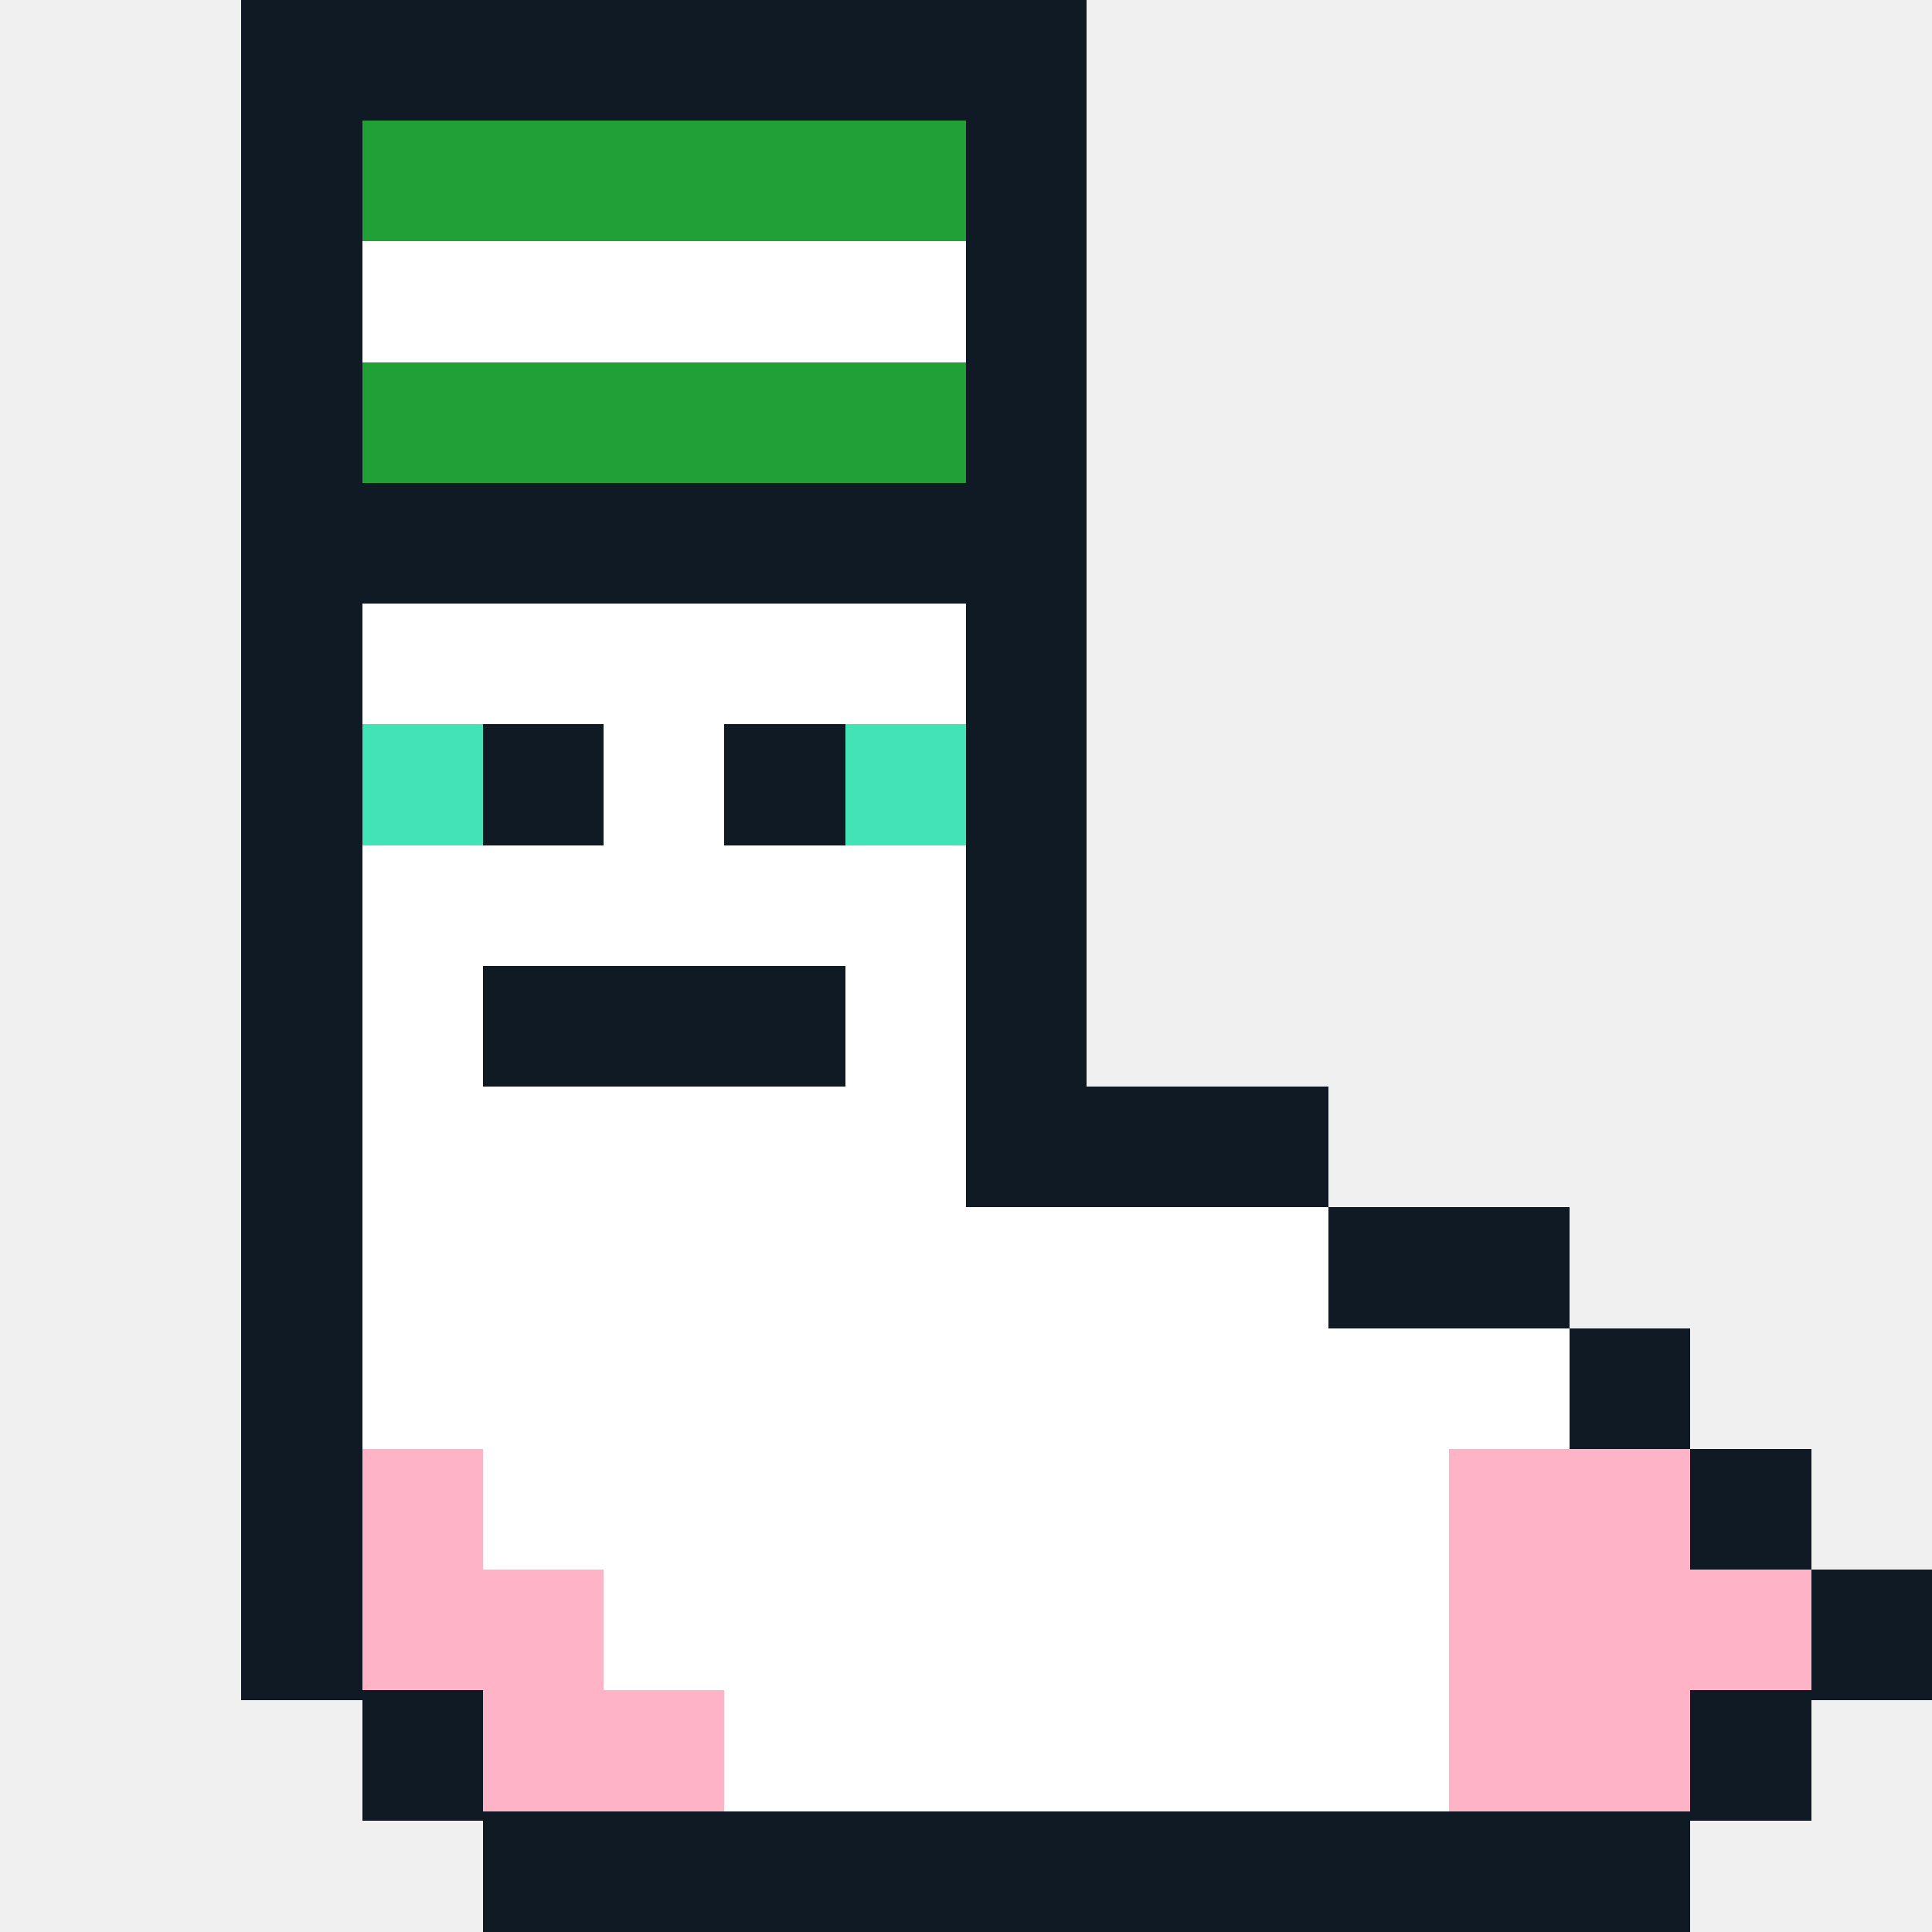
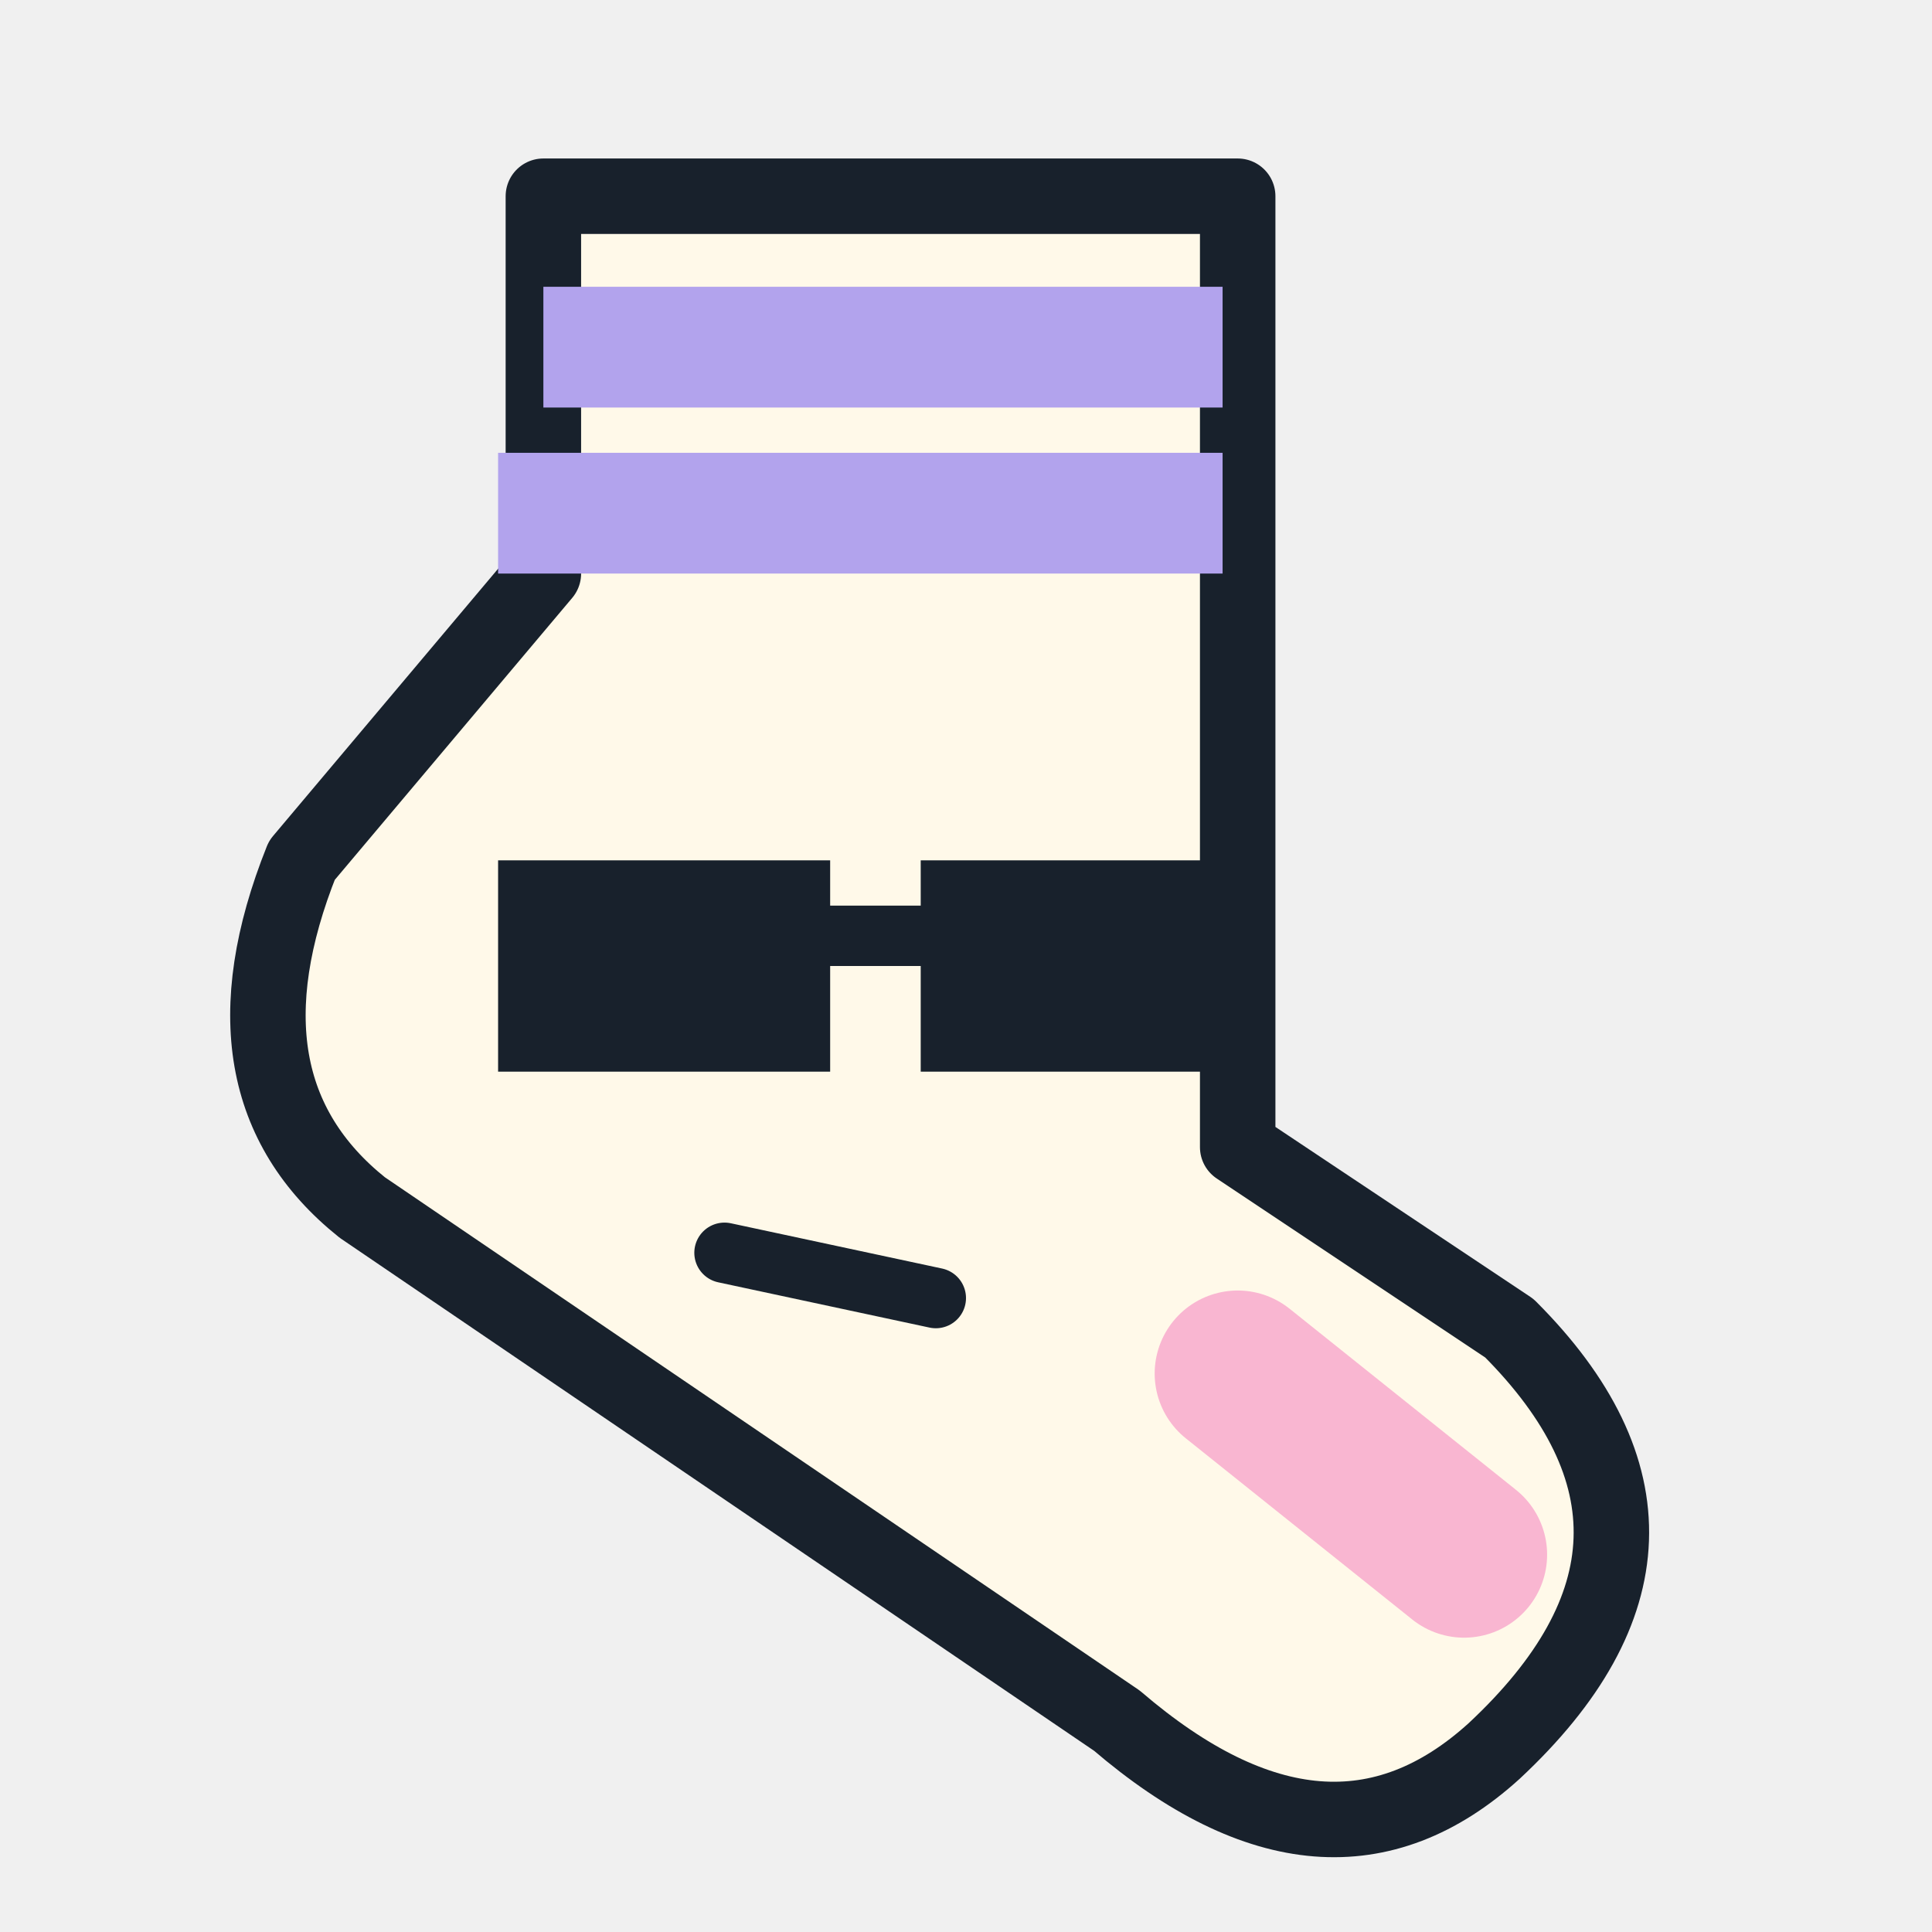
- <svg xmlns="http://www.w3.org/2000/svg" viewBox="0 0 16 16" width="128" height="128" shape-rendering="crispEdges">
-   <rect x="2" y="0" width="7" height="1.08" fill="#0f1a24" />
-   <rect x="2" y="1" width="1" height="1.08" fill="#0f1a24" />
-   <rect x="3" y="1" width="5" height="1.08" fill="#21a038" />
-   <rect x="8" y="1" width="1" height="1.08" fill="#0f1a24" />
-   <rect x="2" y="2" width="1" height="1.08" fill="#0f1a24" />
-   <rect x="3" y="2" width="5" height="1.08" fill="#ffffff" />
-   <rect x="8" y="2" width="1" height="1.08" fill="#0f1a24" />
-   <rect x="2" y="3" width="1" height="1.08" fill="#0f1a24" />
-   <rect x="3" y="3" width="5" height="1.08" fill="#21a038" />
-   <rect x="8" y="3" width="1" height="1.08" fill="#0f1a24" />
-   <rect x="2" y="4" width="7" height="1.08" fill="#0f1a24" />
-   <rect x="2" y="5" width="1" height="1.08" fill="#0f1a24" />
-   <rect x="3" y="5" width="5" height="1.08" fill="#ffffff" />
-   <rect x="8" y="5" width="1" height="1.08" fill="#0f1a24" />
-   <rect x="2" y="6" width="1" height="1.08" fill="#0f1a24" />
-   <rect x="3" y="6" width="1" height="1.08" fill="#42e3b4" />
-   <rect x="4" y="6" width="1" height="1.08" fill="#0f1a24" />
-   <rect x="5" y="6" width="1" height="1.08" fill="#ffffff" />
-   <rect x="6" y="6" width="1" height="1.08" fill="#0f1a24" />
-   <rect x="7" y="6" width="1" height="1.08" fill="#42e3b4" />
-   <rect x="8" y="6" width="1" height="1.08" fill="#0f1a24" />
-   <rect x="2" y="7" width="1" height="1.08" fill="#0f1a24" />
-   <rect x="3" y="7" width="5" height="1.08" fill="#ffffff" />
-   <rect x="8" y="7" width="1" height="1.08" fill="#0f1a24" />
-   <rect x="2" y="8" width="1" height="1.08" fill="#0f1a24" />
-   <rect x="3" y="8" width="1" height="1.08" fill="#ffffff" />
-   <rect x="4" y="8" width="3" height="1.08" fill="#0f1a24" />
-   <rect x="7" y="8" width="1" height="1.08" fill="#ffffff" />
-   <rect x="8" y="8" width="1" height="1.08" fill="#0f1a24" />
-   <rect x="2" y="9" width="1" height="1.08" fill="#0f1a24" />
-   <rect x="3" y="9" width="5" height="1.08" fill="#ffffff" />
-   <rect x="8" y="9" width="3" height="1.08" fill="#0f1a24" />
-   <rect x="2" y="10" width="1" height="1.08" fill="#0f1a24" />
-   <rect x="3" y="10" width="8" height="1.08" fill="#ffffff" />
-   <rect x="11" y="10" width="2" height="1.08" fill="#0f1a24" />
-   <rect x="2" y="11" width="1" height="1.08" fill="#0f1a24" />
-   <rect x="3" y="11" width="10" height="1.08" fill="#ffffff" />
-   <rect x="13" y="11" width="1" height="1.08" fill="#0f1a24" />
-   <rect x="2" y="12" width="1" height="1.08" fill="#0f1a24" />
-   <rect x="3" y="12" width="1" height="1.08" fill="#ffb3c7" />
-   <rect x="4" y="12" width="8" height="1.08" fill="#ffffff" />
-   <rect x="12" y="12" width="2" height="1.08" fill="#ffb3c7" />
-   <rect x="14" y="12" width="1" height="1.08" fill="#0f1a24" />
-   <rect x="2" y="13" width="1" height="1.08" fill="#0f1a24" />
-   <rect x="3" y="13" width="2" height="1.08" fill="#ffb3c7" />
-   <rect x="5" y="13" width="7" height="1.08" fill="#ffffff" />
-   <rect x="12" y="13" width="3" height="1.08" fill="#ffb3c7" />
-   <rect x="15" y="13" width="1" height="1.08" fill="#0f1a24" />
-   <rect x="3" y="14" width="1" height="1.08" fill="#0f1a24" />
-   <rect x="4" y="14" width="2" height="1.08" fill="#ffb3c7" />
-   <rect x="6" y="14" width="6" height="1.08" fill="#ffffff" />
-   <rect x="12" y="14" width="2" height="1.08" fill="#ffb3c7" />
-   <rect x="14" y="14" width="1" height="1.08" fill="#0f1a24" />
-   <rect x="4" y="15" width="10" height="1.08" fill="#0f1a24" />
+ <svg xmlns="http://www.w3.org/2000/svg" width="128" height="128" viewBox="0 0 128 128">
+   <path d="M36 13H82V76L100 88Q114 102 99 116Q88 126 74 114L24 80Q14 72 20 57L36 38Z" fill="#fff9e9" stroke="#18212c" stroke-width="5" stroke-linejoin="round" />
+   <path d="M36 23H81M33 34H81" stroke="#b2a3ed" stroke-width="8" />
+   <path d="M33 57H55V71H33ZM61 57H83V71H61Z" fill="#18212c" />
+   <path d="M54 62H62" stroke="#18212c" stroke-width="4" />
+   <path d="M48 83L62 86" stroke="#18212c" stroke-width="4" stroke-linecap="round" />
+   <path d="M82 91L97 103" stroke="#f9b6d1" stroke-width="11" stroke-linecap="round" />
</svg>
